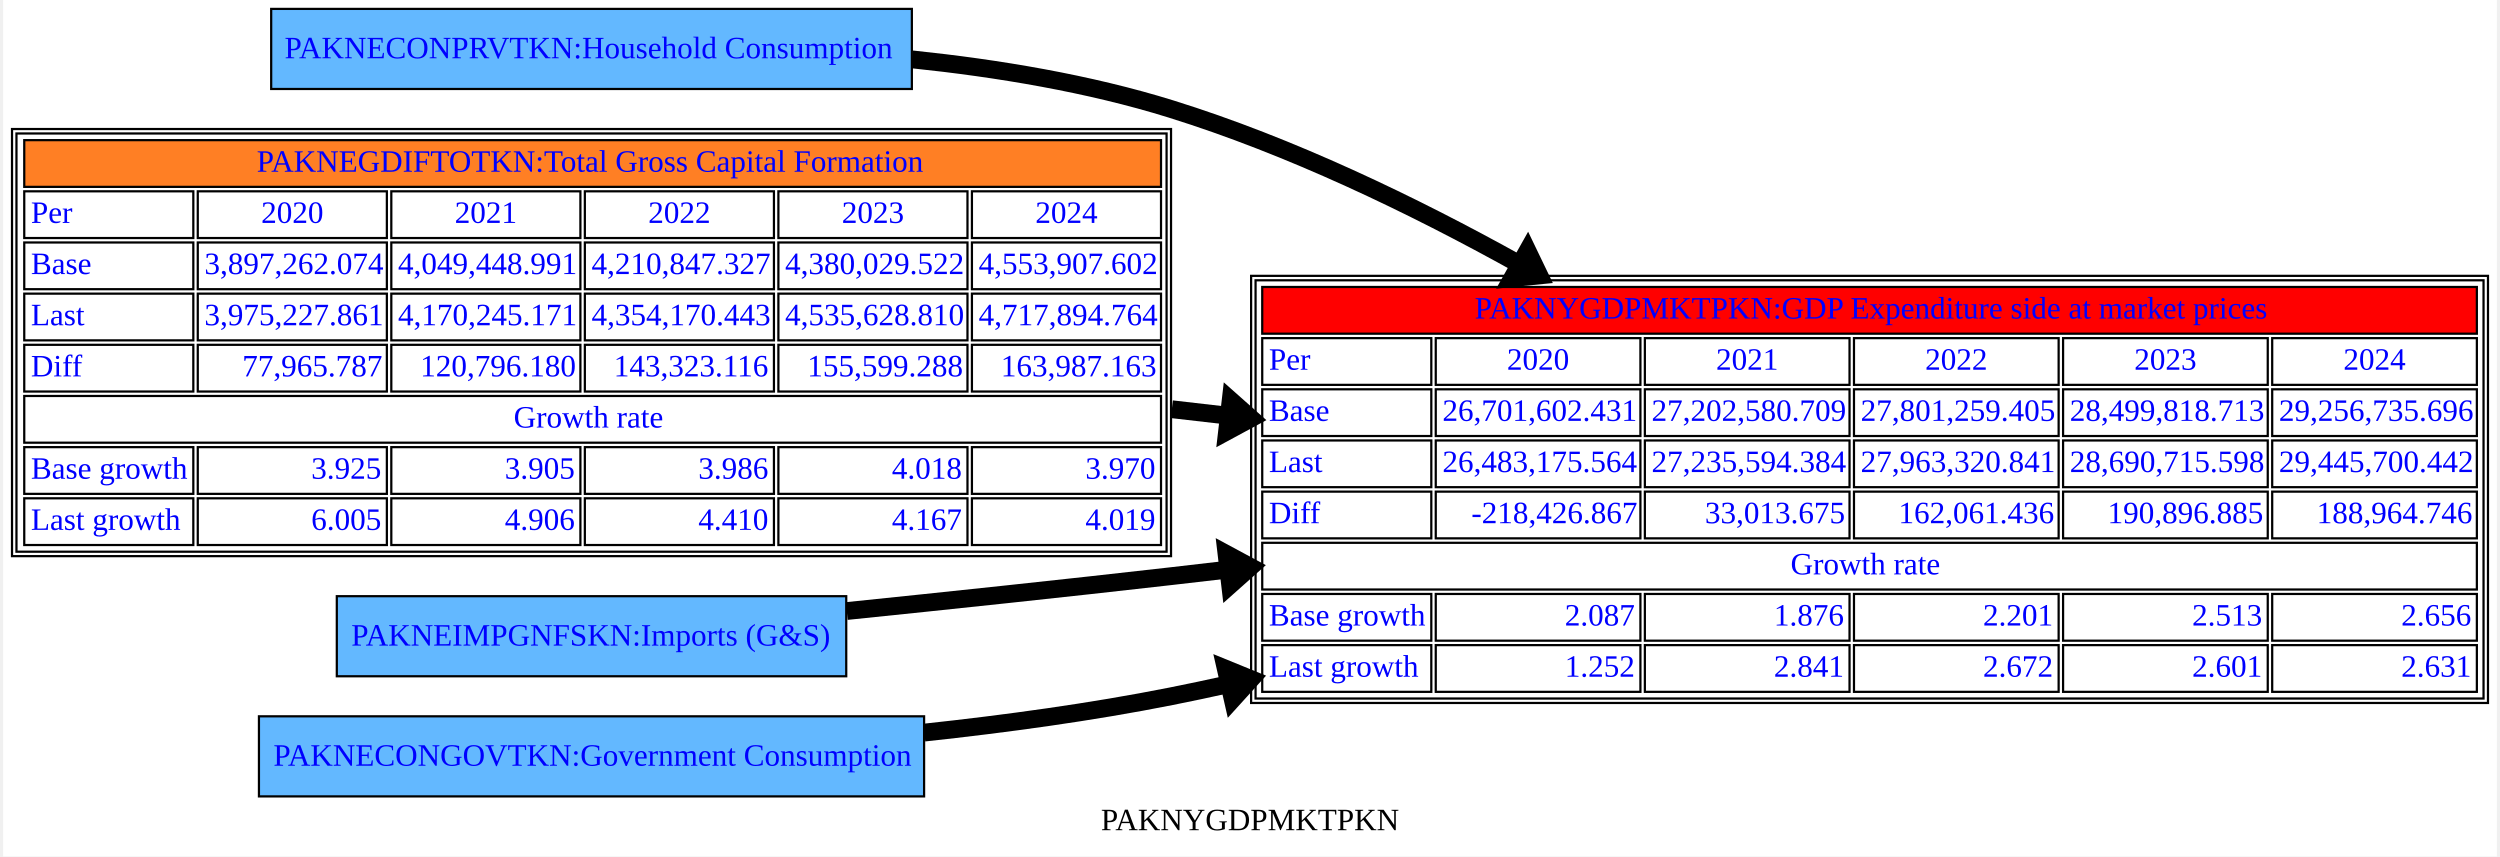
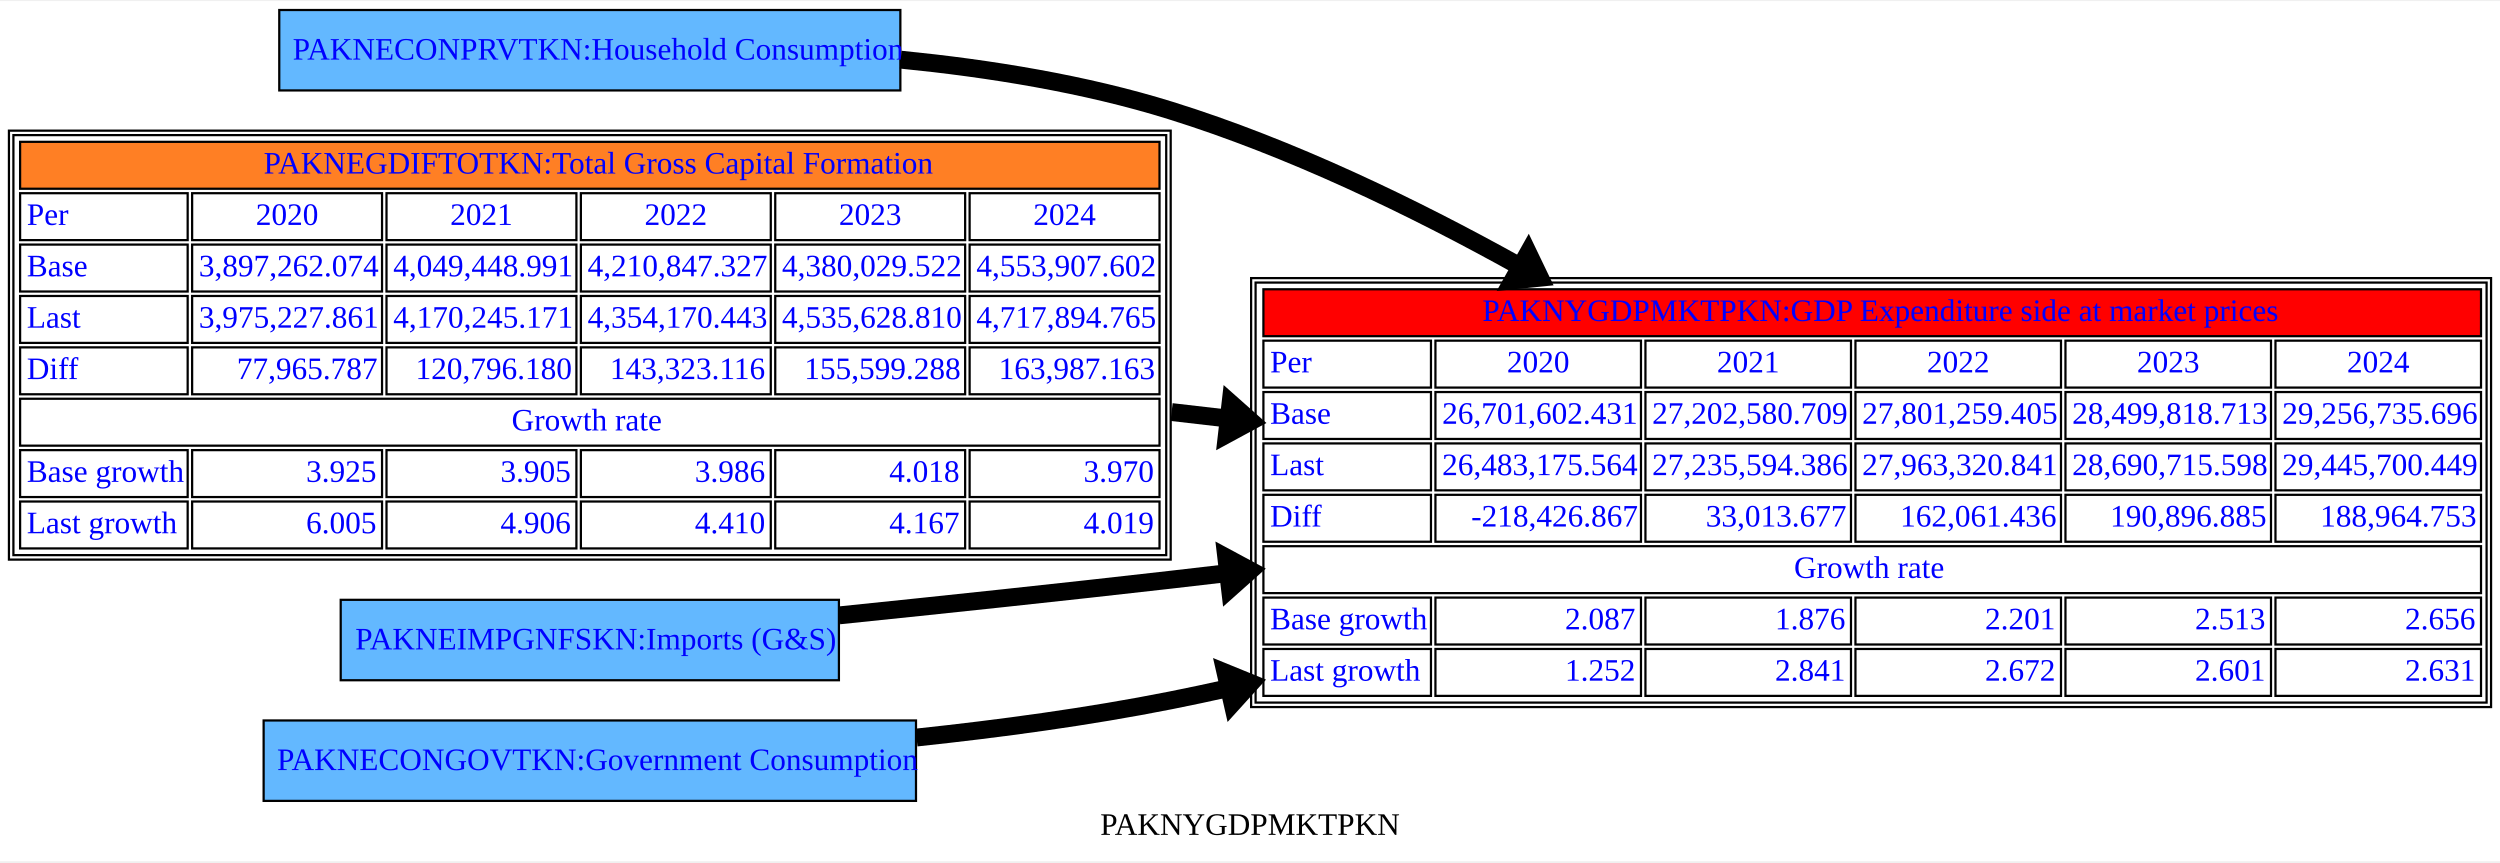
- <svg xmlns="http://www.w3.org/2000/svg" xmlns:xlink="http://www.w3.org/1999/xlink" width="432pt" height="148pt" viewBox="0.00 0.00 432.00 148.37">
-   <g id="graph0" class="graph" transform="scale(0.38537 0.38537) rotate(0) translate(4 381)">
-     <polygon fill="white" stroke="none" points="-4,4 -4,-381 1117,-381 1117,4 -4,4" />
-     <text text-anchor="middle" x="556.5" y="-7.8" font-family="Times New Roman,serif" font-size="14.00">PAKNYGDPMKTPKN</text>
+ <svg xmlns="http://www.w3.org/2000/svg" xmlns:xlink="http://www.w3.org/1999/xlink" width="432pt" height="149pt" viewBox="0.00 0.00 432.00 148.63">
+   <g id="graph0" class="graph" transform="scale(0.386059 0.386059) rotate(0) translate(4 381)">
+     <polygon fill="white" stroke="transparent" points="-4,4 -4,-381 1115,-381 1115,4 -4,4" />
+     <text text-anchor="middle" x="555.5" y="-7.8" font-family="Times New Roman,serif" font-size="14.00">PAKNYGDPMKTPKN</text>
    <g id="node1" class="node">
      <g id="a_node1">
        <a xlink:title="Household Consumption FRML &lt;Z,EXO&gt; PAKNECONPRVTKN = (PAKNECONPRVTKN(-1)*EXP(-PAKNECONPRVTKN_A+ (-0.2*(LOG(PAKNECONPRVTKN(-1))-LOG((PAKNYYWBTOTLCN(-1)*(1-PAKGGREVDRCTXN(-1)/100))/PAKNECONPRVTXN(-1)))+1*((LOG((PAKNYYWBTOTLCN*(1-PAKGGREVDRCTXN/100))/PAKNECONPRVTXN))-(LOG((PAKNYYWBTOTLCN(-1)*(1-PAKGGREVDRCTXN(-1)/100))/PAKNECONPRVTXN(-1))))+0.0303228629698929+0.0163839011059956*DURING_2010-0.3*(PAKFMLBLPOLYXN/100-((LOG(PAKNECONPRVTXN))-(LOG(PAKNECONPRVTXN(-1)))))) )) * (1-PAKNECONPRVTKN_D)+ PAKNECONPRVTKN_X*PAKNECONPRVTKN_D  $">
-           <polygon fill="#63b8ff" stroke="black" points="404.5,-377 116.5,-377 116.5,-341 404.5,-341 404.5,-377" />
-           <text text-anchor="start" x="122.5" y="-354.8" font-family="Times New Roman,serif" font-size="14.00" fill="blue">PAKNECONPRVTKN:Household Consumption</text>
-         </a>
-       </g>
-     </g>
-     <g id="node3" class="node">
-       <polygon fill="none" stroke="black" points="1113,-257 557,-257 557,-65 1113,-65 1113,-257" />
-       <g id="a_node3_0">
+           <polygon fill="#63b8ff" stroke="black" points="399,-377 121,-377 121,-341 399,-341 399,-377" />
+           <text text-anchor="start" x="127" y="-354.8" font-family="Times New Roman,serif" font-size="14.00" fill="blue">PAKNECONPRVTKN:Household Consumption</text>
+         </a>
+       </g>
+     </g>
+     <g id="node4" class="node">
+       <polygon fill="transparent" stroke="black" points="1111,-257 556,-257 556,-65 1111,-65 1111,-257" />
+       <g id="a_node4_0">
        <a xlink:href="bogus" xlink:title="GDP Expenditure side at market prices FRML  &lt;&gt; PAKNYGDPMKTPKN = PAKNECONPRVTKN+PAKNECONGOVTKN+PAKNEGDIFTOTKN+PAKNEGDISTKBKN+PAKNEEXPGNFSKN-PAKNEIMPGNFSKN+PAKNYGDPDISCKN+PAKADAP*PAKDISPREPKN $">
-           <polygon fill="red" stroke="none" points="562,-231 562,-252 1108,-252 1108,-231 562,-231" />
-           <polygon fill="none" stroke="black" points="562,-231 562,-252 1108,-252 1108,-231 562,-231" />
-           <text text-anchor="start" x="657.5" y="-237.8" font-family="Times New Roman,serif" font-size="14.00" fill="blue">PAKNYGDPMKTPKN:GDP Expenditure side at market prices</text>
-         </a>
-       </g>
-       <polygon fill="none" stroke="black" points="562,-208 562,-229 638,-229 638,-208 562,-208" />
-       <text text-anchor="start" x="565" y="-214.8" font-family="Times New Roman,serif" font-size="14.00" fill="blue">Per</text>
-       <polygon fill="none" stroke="black" points="640,-208 640,-229 732,-229 732,-208 640,-208" />
-       <text text-anchor="start" x="672" y="-214.8" font-family="Times New Roman,serif" font-size="14.00" fill="blue">2020</text>
-       <polygon fill="none" stroke="black" points="734,-208 734,-229 826,-229 826,-208 734,-208" />
-       <text text-anchor="start" x="766" y="-214.8" font-family="Times New Roman,serif" font-size="14.00" fill="blue">2021</text>
-       <polygon fill="none" stroke="black" points="828,-208 828,-229 920,-229 920,-208 828,-208" />
-       <text text-anchor="start" x="860" y="-214.8" font-family="Times New Roman,serif" font-size="14.00" fill="blue">2022</text>
-       <polygon fill="none" stroke="black" points="922,-208 922,-229 1014,-229 1014,-208 922,-208" />
-       <text text-anchor="start" x="954" y="-214.8" font-family="Times New Roman,serif" font-size="14.00" fill="blue">2023</text>
-       <polygon fill="none" stroke="black" points="1016,-208 1016,-229 1108,-229 1108,-208 1016,-208" />
-       <text text-anchor="start" x="1048" y="-214.8" font-family="Times New Roman,serif" font-size="14.00" fill="blue">2024</text>
-       <g id="a_node3_1">
-         <a xlink:href="bogus" xlink:title="Baseline values">
-           <polygon fill="none" stroke="black" points="562,-185 562,-206 638,-206 638,-185 562,-185" />
-           <text text-anchor="start" x="565" y="-191.8" font-family="Times New Roman,serif" font-size="14.00" fill="blue">Base</text>
-         </a>
-       </g>
-       <g id="a_node3_2">
-         <a xlink:href="bogus" xlink:title="Baseline values">
-           <polygon fill="none" stroke="black" points="640,-185 640,-206 732,-206 732,-185 640,-185" />
-           <text text-anchor="start" x="643" y="-191.8" font-family="Times New Roman,serif" font-size="14.00" fill="blue">26,701,602.431</text>
-         </a>
-       </g>
-       <g id="a_node3_3">
-         <a xlink:href="bogus" xlink:title="Baseline values">
-           <polygon fill="none" stroke="black" points="734,-185 734,-206 826,-206 826,-185 734,-185" />
-           <text text-anchor="start" x="737" y="-191.8" font-family="Times New Roman,serif" font-size="14.00" fill="blue">27,202,580.709</text>
-         </a>
-       </g>
-       <g id="a_node3_4">
-         <a xlink:href="bogus" xlink:title="Baseline values">
-           <polygon fill="none" stroke="black" points="828,-185 828,-206 920,-206 920,-185 828,-185" />
-           <text text-anchor="start" x="831" y="-191.8" font-family="Times New Roman,serif" font-size="14.00" fill="blue">27,801,259.405</text>
-         </a>
-       </g>
-       <g id="a_node3_5">
-         <a xlink:href="bogus" xlink:title="Baseline values">
-           <polygon fill="none" stroke="black" points="922,-185 922,-206 1014,-206 1014,-185 922,-185" />
-           <text text-anchor="start" x="925" y="-191.8" font-family="Times New Roman,serif" font-size="14.00" fill="blue">28,499,818.713</text>
-         </a>
-       </g>
-       <g id="a_node3_6">
-         <a xlink:href="bogus" xlink:title="Baseline values">
-           <polygon fill="none" stroke="black" points="1016,-185 1016,-206 1108,-206 1108,-185 1016,-185" />
-           <text text-anchor="start" x="1019" y="-191.8" font-family="Times New Roman,serif" font-size="14.00" fill="blue">29,256,735.696</text>
-         </a>
-       </g>
-       <g id="a_node3_7">
+           <polygon fill="red" stroke="transparent" points="561.5,-231 561.5,-252 1106.5,-252 1106.5,-231 561.5,-231" />
+           <polygon fill="none" stroke="black" points="561.5,-231 561.5,-252 1106.5,-252 1106.5,-231 561.5,-231" />
+           <text text-anchor="start" x="659.5" y="-237.8" font-family="Times New Roman,serif" font-size="14.00" fill="blue">PAKNYGDPMKTPKN:GDP Expenditure side at market prices</text>
+         </a>
+       </g>
+       <polygon fill="none" stroke="black" points="561.5,-208 561.5,-229 636.5,-229 636.5,-208 561.5,-208" />
+       <text text-anchor="start" x="564.5" y="-214.8" font-family="Times New Roman,serif" font-size="14.00" fill="blue">Per</text>
+       <polygon fill="none" stroke="black" points="638.5,-208 638.5,-229 730.5,-229 730.5,-208 638.5,-208" />
+       <text text-anchor="start" x="670.5" y="-214.8" font-family="Times New Roman,serif" font-size="14.00" fill="blue">2020</text>
+       <polygon fill="none" stroke="black" points="732.5,-208 732.5,-229 824.5,-229 824.5,-208 732.5,-208" />
+       <text text-anchor="start" x="764.5" y="-214.8" font-family="Times New Roman,serif" font-size="14.00" fill="blue">2021</text>
+       <polygon fill="none" stroke="black" points="826.5,-208 826.5,-229 918.5,-229 918.5,-208 826.5,-208" />
+       <text text-anchor="start" x="858.5" y="-214.8" font-family="Times New Roman,serif" font-size="14.00" fill="blue">2022</text>
+       <polygon fill="none" stroke="black" points="920.5,-208 920.5,-229 1012.5,-229 1012.5,-208 920.5,-208" />
+       <text text-anchor="start" x="952.5" y="-214.8" font-family="Times New Roman,serif" font-size="14.00" fill="blue">2023</text>
+       <polygon fill="none" stroke="black" points="1014.5,-208 1014.5,-229 1106.5,-229 1106.5,-208 1014.5,-208" />
+       <text text-anchor="start" x="1046.5" y="-214.8" font-family="Times New Roman,serif" font-size="14.00" fill="blue">2024</text>
+       <g id="a_node4_1">
+         <a xlink:href="bogus" xlink:title="Baseline values">
+           <polygon fill="none" stroke="black" points="561.5,-185 561.5,-206 636.5,-206 636.5,-185 561.5,-185" />
+           <text text-anchor="start" x="564.5" y="-191.8" font-family="Times New Roman,serif" font-size="14.00" fill="blue">Base</text>
+         </a>
+       </g>
+       <g id="a_node4_2">
+         <a xlink:href="bogus" xlink:title="Baseline values">
+           <polygon fill="none" stroke="black" points="638.5,-185 638.5,-206 730.5,-206 730.5,-185 638.5,-185" />
+           <text text-anchor="start" x="641.5" y="-191.8" font-family="Times New Roman,serif" font-size="14.00" fill="blue">26,701,602.431</text>
+         </a>
+       </g>
+       <g id="a_node4_3">
+         <a xlink:href="bogus" xlink:title="Baseline values">
+           <polygon fill="none" stroke="black" points="732.5,-185 732.5,-206 824.5,-206 824.5,-185 732.5,-185" />
+           <text text-anchor="start" x="735.5" y="-191.8" font-family="Times New Roman,serif" font-size="14.00" fill="blue">27,202,580.709</text>
+         </a>
+       </g>
+       <g id="a_node4_4">
+         <a xlink:href="bogus" xlink:title="Baseline values">
+           <polygon fill="none" stroke="black" points="826.5,-185 826.5,-206 918.5,-206 918.5,-185 826.5,-185" />
+           <text text-anchor="start" x="829.5" y="-191.8" font-family="Times New Roman,serif" font-size="14.00" fill="blue">27,801,259.405</text>
+         </a>
+       </g>
+       <g id="a_node4_5">
+         <a xlink:href="bogus" xlink:title="Baseline values">
+           <polygon fill="none" stroke="black" points="920.5,-185 920.5,-206 1012.5,-206 1012.5,-185 920.5,-185" />
+           <text text-anchor="start" x="923.5" y="-191.8" font-family="Times New Roman,serif" font-size="14.00" fill="blue">28,499,818.713</text>
+         </a>
+       </g>
+       <g id="a_node4_6">
+         <a xlink:href="bogus" xlink:title="Baseline values">
+           <polygon fill="none" stroke="black" points="1014.5,-185 1014.5,-206 1106.5,-206 1106.5,-185 1014.5,-185" />
+           <text text-anchor="start" x="1017.5" y="-191.8" font-family="Times New Roman,serif" font-size="14.00" fill="blue">29,256,735.696</text>
+         </a>
+       </g>
+       <g id="a_node4_7">
        <a xlink:href="bogus" xlink:title="Latest run values">
-           <polygon fill="none" stroke="black" points="562,-162 562,-183 638,-183 638,-162 562,-162" />
-           <text text-anchor="start" x="565" y="-168.8" font-family="Times New Roman,serif" font-size="14.00" fill="blue">Last</text>
-         </a>
-       </g>
-       <polygon fill="none" stroke="black" points="640,-162 640,-183 732,-183 732,-162 640,-162" />
-       <text text-anchor="start" x="643" y="-168.8" font-family="Times New Roman,serif" font-size="14.00" fill="blue">26,483,175.564</text>
-       <polygon fill="none" stroke="black" points="734,-162 734,-183 826,-183 826,-162 734,-162" />
-       <text text-anchor="start" x="737" y="-168.8" font-family="Times New Roman,serif" font-size="14.00" fill="blue">27,235,594.384</text>
-       <polygon fill="none" stroke="black" points="828,-162 828,-183 920,-183 920,-162 828,-162" />
-       <text text-anchor="start" x="831" y="-168.8" font-family="Times New Roman,serif" font-size="14.00" fill="blue">27,963,320.841</text>
-       <polygon fill="none" stroke="black" points="922,-162 922,-183 1014,-183 1014,-162 922,-162" />
-       <text text-anchor="start" x="925" y="-168.8" font-family="Times New Roman,serif" font-size="14.00" fill="blue">28,690,715.598</text>
-       <polygon fill="none" stroke="black" points="1016,-162 1016,-183 1108,-183 1108,-162 1016,-162" />
-       <text text-anchor="start" x="1019" y="-168.8" font-family="Times New Roman,serif" font-size="14.00" fill="blue">29,445,700.442</text>
-       <g id="a_node3_8">
+           <polygon fill="none" stroke="black" points="561.5,-162 561.5,-183 636.5,-183 636.5,-162 561.5,-162" />
+           <text text-anchor="start" x="564.5" y="-168.8" font-family="Times New Roman,serif" font-size="14.00" fill="blue">Last</text>
+         </a>
+       </g>
+       <polygon fill="none" stroke="black" points="638.5,-162 638.5,-183 730.5,-183 730.5,-162 638.5,-162" />
+       <text text-anchor="start" x="641.5" y="-168.8" font-family="Times New Roman,serif" font-size="14.00" fill="blue">26,483,175.564</text>
+       <polygon fill="none" stroke="black" points="732.5,-162 732.5,-183 824.5,-183 824.5,-162 732.5,-162" />
+       <text text-anchor="start" x="735.5" y="-168.8" font-family="Times New Roman,serif" font-size="14.00" fill="blue">27,235,594.386</text>
+       <polygon fill="none" stroke="black" points="826.5,-162 826.5,-183 918.5,-183 918.5,-162 826.5,-162" />
+       <text text-anchor="start" x="829.5" y="-168.8" font-family="Times New Roman,serif" font-size="14.00" fill="blue">27,963,320.841</text>
+       <polygon fill="none" stroke="black" points="920.5,-162 920.5,-183 1012.5,-183 1012.5,-162 920.5,-162" />
+       <text text-anchor="start" x="923.5" y="-168.8" font-family="Times New Roman,serif" font-size="14.00" fill="blue">28,690,715.598</text>
+       <polygon fill="none" stroke="black" points="1014.5,-162 1014.5,-183 1106.5,-183 1106.5,-162 1014.5,-162" />
+       <text text-anchor="start" x="1017.5" y="-168.8" font-family="Times New Roman,serif" font-size="14.00" fill="blue">29,445,700.449</text>
+       <g id="a_node4_8">
        <a xlink:href="bogus" xlink:title="Difference between baseline and latest run">
-           <polygon fill="none" stroke="black" points="562,-139 562,-160 638,-160 638,-139 562,-139" />
-           <text text-anchor="start" x="565" y="-145.8" font-family="Times New Roman,serif" font-size="14.00" fill="blue">Diff</text>
-         </a>
-       </g>
-       <polygon fill="none" stroke="black" points="640,-139 640,-160 732,-160 732,-139 640,-139" />
-       <text text-anchor="start" x="656" y="-145.8" font-family="Times New Roman,serif" font-size="14.00" fill="blue">-218,426.867</text>
-       <polygon fill="none" stroke="black" points="734,-139 734,-160 826,-160 826,-139 734,-139" />
-       <text text-anchor="start" x="761" y="-145.8" font-family="Times New Roman,serif" font-size="14.00" fill="blue">33,013.675</text>
-       <polygon fill="none" stroke="black" points="828,-139 828,-160 920,-160 920,-139 828,-139" />
-       <text text-anchor="start" x="848" y="-145.8" font-family="Times New Roman,serif" font-size="14.00" fill="blue">162,061.436</text>
-       <polygon fill="none" stroke="black" points="922,-139 922,-160 1014,-160 1014,-139 922,-139" />
-       <text text-anchor="start" x="942" y="-145.8" font-family="Times New Roman,serif" font-size="14.00" fill="blue">190,896.885</text>
-       <polygon fill="none" stroke="black" points="1016,-139 1016,-160 1108,-160 1108,-139 1016,-139" />
-       <text text-anchor="start" x="1036" y="-145.8" font-family="Times New Roman,serif" font-size="14.00" fill="blue">188,964.746</text>
-       <polygon fill="none" stroke="black" points="562,-116 562,-137 1108,-137 1108,-116 562,-116" />
-       <text text-anchor="start" x="799.5" y="-122.8" font-family="Times New Roman,serif" font-size="14.00" fill="blue"> Growth rate</text>
-       <g id="a_node3_9">
+           <polygon fill="none" stroke="black" points="561.5,-139 561.5,-160 636.5,-160 636.5,-139 561.5,-139" />
+           <text text-anchor="start" x="564.5" y="-145.8" font-family="Times New Roman,serif" font-size="14.00" fill="blue">Diff</text>
+         </a>
+       </g>
+       <polygon fill="none" stroke="black" points="638.5,-139 638.5,-160 730.5,-160 730.5,-139 638.5,-139" />
+       <text text-anchor="start" x="654.5" y="-145.8" font-family="Times New Roman,serif" font-size="14.00" fill="blue">-218,426.867</text>
+       <polygon fill="none" stroke="black" points="732.5,-139 732.5,-160 824.5,-160 824.5,-139 732.5,-139" />
+       <text text-anchor="start" x="759.5" y="-145.8" font-family="Times New Roman,serif" font-size="14.00" fill="blue">33,013.677</text>
+       <polygon fill="none" stroke="black" points="826.5,-139 826.5,-160 918.5,-160 918.5,-139 826.5,-139" />
+       <text text-anchor="start" x="846.5" y="-145.8" font-family="Times New Roman,serif" font-size="14.00" fill="blue">162,061.436</text>
+       <polygon fill="none" stroke="black" points="920.5,-139 920.5,-160 1012.5,-160 1012.5,-139 920.5,-139" />
+       <text text-anchor="start" x="940.5" y="-145.8" font-family="Times New Roman,serif" font-size="14.00" fill="blue">190,896.885</text>
+       <polygon fill="none" stroke="black" points="1014.5,-139 1014.5,-160 1106.5,-160 1106.5,-139 1014.5,-139" />
+       <text text-anchor="start" x="1034.5" y="-145.8" font-family="Times New Roman,serif" font-size="14.00" fill="blue">188,964.753</text>
+       <polygon fill="none" stroke="black" points="561.5,-116 561.5,-137 1106.5,-137 1106.5,-116 561.5,-116" />
+       <text text-anchor="start" x="799" y="-122.8" font-family="Times New Roman,serif" font-size="14.00" fill="blue"> Growth rate</text>
+       <g id="a_node4_9">
        <a xlink:href="bogus" xlink:title="Base growth Exogen">
-           <polygon fill="none" stroke="black" points="562,-93 562,-114 638,-114 638,-93 562,-93" />
-           <text text-anchor="start" x="565" y="-99.8" font-family="Times New Roman,serif" font-size="14.00" fill="blue">Base growth</text>
-         </a>
-       </g>
-       <polygon fill="none" stroke="black" points="640,-93 640,-114 732,-114 732,-93 640,-93" />
-       <text text-anchor="start" x="698" y="-99.8" font-family="Times New Roman,serif" font-size="14.00" fill="blue">2.087</text>
-       <polygon fill="none" stroke="black" points="734,-93 734,-114 826,-114 826,-93 734,-93" />
-       <text text-anchor="start" x="792" y="-99.8" font-family="Times New Roman,serif" font-size="14.00" fill="blue">1.876</text>
-       <polygon fill="none" stroke="black" points="828,-93 828,-114 920,-114 920,-93 828,-93" />
-       <text text-anchor="start" x="886" y="-99.8" font-family="Times New Roman,serif" font-size="14.00" fill="blue">2.201</text>
-       <polygon fill="none" stroke="black" points="922,-93 922,-114 1014,-114 1014,-93 922,-93" />
-       <text text-anchor="start" x="980" y="-99.8" font-family="Times New Roman,serif" font-size="14.00" fill="blue">2.513</text>
-       <polygon fill="none" stroke="black" points="1016,-93 1016,-114 1108,-114 1108,-93 1016,-93" />
-       <text text-anchor="start" x="1074" y="-99.8" font-family="Times New Roman,serif" font-size="14.00" fill="blue">2.656</text>
-       <g id="a_node3_10">
+           <polygon fill="none" stroke="black" points="561.5,-93 561.5,-114 636.5,-114 636.5,-93 561.5,-93" />
+           <text text-anchor="start" x="564.5" y="-99.8" font-family="Times New Roman,serif" font-size="14.00" fill="blue">Base growth</text>
+         </a>
+       </g>
+       <polygon fill="none" stroke="black" points="638.5,-93 638.5,-114 730.5,-114 730.5,-93 638.5,-93" />
+       <text text-anchor="start" x="696.5" y="-99.8" font-family="Times New Roman,serif" font-size="14.00" fill="blue">2.087</text>
+       <polygon fill="none" stroke="black" points="732.5,-93 732.5,-114 824.5,-114 824.5,-93 732.5,-93" />
+       <text text-anchor="start" x="790.5" y="-99.8" font-family="Times New Roman,serif" font-size="14.00" fill="blue">1.876</text>
+       <polygon fill="none" stroke="black" points="826.5,-93 826.5,-114 918.5,-114 918.5,-93 826.5,-93" />
+       <text text-anchor="start" x="884.5" y="-99.8" font-family="Times New Roman,serif" font-size="14.00" fill="blue">2.201</text>
+       <polygon fill="none" stroke="black" points="920.5,-93 920.5,-114 1012.5,-114 1012.5,-93 920.5,-93" />
+       <text text-anchor="start" x="978.5" y="-99.8" font-family="Times New Roman,serif" font-size="14.00" fill="blue">2.513</text>
+       <polygon fill="none" stroke="black" points="1014.5,-93 1014.5,-114 1106.5,-114 1106.5,-93 1014.5,-93" />
+       <text text-anchor="start" x="1072.5" y="-99.8" font-family="Times New Roman,serif" font-size="14.00" fill="blue">2.656</text>
+       <g id="a_node4_10">
        <a xlink:href="bogus" xlink:title="Last growth Exogen">
-           <polygon fill="none" stroke="black" points="562,-70 562,-91 638,-91 638,-70 562,-70" />
-           <text text-anchor="start" x="565" y="-76.8" font-family="Times New Roman,serif" font-size="14.00" fill="blue">Last growth</text>
-         </a>
-       </g>
-       <polygon fill="none" stroke="black" points="640,-70 640,-91 732,-91 732,-70 640,-70" />
-       <text text-anchor="start" x="698" y="-76.8" font-family="Times New Roman,serif" font-size="14.00" fill="blue">1.252</text>
-       <polygon fill="none" stroke="black" points="734,-70 734,-91 826,-91 826,-70 734,-70" />
-       <text text-anchor="start" x="792" y="-76.8" font-family="Times New Roman,serif" font-size="14.00" fill="blue">2.841</text>
-       <polygon fill="none" stroke="black" points="828,-70 828,-91 920,-91 920,-70 828,-70" />
-       <text text-anchor="start" x="886" y="-76.8" font-family="Times New Roman,serif" font-size="14.00" fill="blue">2.672</text>
-       <polygon fill="none" stroke="black" points="922,-70 922,-91 1014,-91 1014,-70 922,-70" />
-       <text text-anchor="start" x="980" y="-76.8" font-family="Times New Roman,serif" font-size="14.00" fill="blue">2.601</text>
-       <polygon fill="none" stroke="black" points="1016,-70 1016,-91 1108,-91 1108,-70 1016,-70" />
-       <text text-anchor="start" x="1074" y="-76.8" font-family="Times New Roman,serif" font-size="14.00" fill="blue">2.631</text>
-       <polygon fill="none" stroke="black" points="559,-67 559,-255 1111,-255 1111,-67 559,-67" />
+           <polygon fill="none" stroke="black" points="561.5,-70 561.5,-91 636.5,-91 636.5,-70 561.5,-70" />
+           <text text-anchor="start" x="564.5" y="-76.8" font-family="Times New Roman,serif" font-size="14.00" fill="blue">Last growth</text>
+         </a>
+       </g>
+       <polygon fill="none" stroke="black" points="638.5,-70 638.5,-91 730.5,-91 730.5,-70 638.5,-70" />
+       <text text-anchor="start" x="696.5" y="-76.8" font-family="Times New Roman,serif" font-size="14.00" fill="blue">1.252</text>
+       <polygon fill="none" stroke="black" points="732.5,-70 732.5,-91 824.5,-91 824.5,-70 732.5,-70" />
+       <text text-anchor="start" x="790.5" y="-76.8" font-family="Times New Roman,serif" font-size="14.00" fill="blue">2.841</text>
+       <polygon fill="none" stroke="black" points="826.5,-70 826.5,-91 918.5,-91 918.5,-70 826.5,-70" />
+       <text text-anchor="start" x="884.5" y="-76.8" font-family="Times New Roman,serif" font-size="14.00" fill="blue">2.672</text>
+       <polygon fill="none" stroke="black" points="920.5,-70 920.5,-91 1012.5,-91 1012.5,-70 920.5,-70" />
+       <text text-anchor="start" x="978.5" y="-76.8" font-family="Times New Roman,serif" font-size="14.00" fill="blue">2.601</text>
+       <polygon fill="none" stroke="black" points="1014.5,-70 1014.5,-91 1106.5,-91 1106.5,-70 1014.5,-70" />
+       <text text-anchor="start" x="1072.5" y="-76.8" font-family="Times New Roman,serif" font-size="14.00" fill="blue">2.631</text>
+       <polygon fill="none" stroke="black" points="558,-67 558,-255 1109,-255 1109,-67 558,-67" />
    </g>
    <g id="edge1" class="edge">
      <g id="a_edge1">
        <a xlink:href="bogus" xlink:title=" PAKNECONPRVTKN -&gt; PAKNYGDPMKTPKN Min. att. -1557%  max: 290%">
-           <path fill="none" stroke="black" stroke-width="8" d="M404.629,-354.309C443.041,-350.307 484.132,-343.479 521,-332 574.431,-315.364 629.146,-289.162 677.578,-262.222" />
-           <polygon fill="black" stroke="black" stroke-width="8" points="681.255,-268.186 686.547,-257.185 674.4,-255.979 681.255,-268.186" />
+           <path fill="none" stroke="black" stroke-width="8" d="M399.15,-354.78C438.82,-350.85 481.7,-343.94 520,-332 573.36,-315.36 627.99,-289.16 676.34,-262.22" />
+           <polygon fill="black" stroke="black" stroke-width="8" points="680.01,-268.19 685.3,-257.18 673.15,-255.98 680.01,-268.19" />
        </a>
      </g>
    </g>
    <g id="node2" class="node">
-       <polygon fill="none" stroke="black" points="521,-323 0,-323 0,-131 521,-131 521,-323" />
+       <polygon fill="transparent" stroke="black" points="520,-323 0,-323 0,-131 520,-131 520,-323" />
      <g id="a_node2_11">
        <a xlink:href="bogus" xlink:title="Total Gross Capital Formation FRML  &lt;&gt; PAKNEGDIFTOTKN = PAKNEGDIFGOVKN+PAKNEGDIFPRVKN $">
-           <polygon fill="#ff7f24" stroke="none" points="5.5,-297 5.5,-318 516.5,-318 516.5,-297 5.5,-297" />
-           <polygon fill="none" stroke="black" points="5.5,-297 5.5,-318 516.5,-318 516.5,-297 5.5,-297" />
-           <text text-anchor="start" x="110" y="-303.8" font-family="Times New Roman,serif" font-size="14.00" fill="blue">PAKNEGDIFTOTKN:Total Gross Capital Formation</text>
-         </a>
-       </g>
-       <polygon fill="none" stroke="black" points="5.5,-274 5.5,-295 81.5,-295 81.5,-274 5.5,-274" />
-       <text text-anchor="start" x="8.5" y="-280.8" font-family="Times New Roman,serif" font-size="14.00" fill="blue">Per</text>
-       <polygon fill="none" stroke="black" points="83.5,-274 83.5,-295 168.5,-295 168.5,-274 83.5,-274" />
-       <text text-anchor="start" x="112" y="-280.8" font-family="Times New Roman,serif" font-size="14.00" fill="blue">2020</text>
-       <polygon fill="none" stroke="black" points="170.5,-274 170.5,-295 255.5,-295 255.5,-274 170.5,-274" />
-       <text text-anchor="start" x="199" y="-280.8" font-family="Times New Roman,serif" font-size="14.00" fill="blue">2021</text>
-       <polygon fill="none" stroke="black" points="257.5,-274 257.5,-295 342.5,-295 342.5,-274 257.5,-274" />
-       <text text-anchor="start" x="286" y="-280.8" font-family="Times New Roman,serif" font-size="14.00" fill="blue">2022</text>
-       <polygon fill="none" stroke="black" points="344.5,-274 344.5,-295 429.5,-295 429.5,-274 344.5,-274" />
-       <text text-anchor="start" x="373" y="-280.8" font-family="Times New Roman,serif" font-size="14.00" fill="blue">2023</text>
-       <polygon fill="none" stroke="black" points="431.5,-274 431.5,-295 516.5,-295 516.5,-274 431.5,-274" />
-       <text text-anchor="start" x="460" y="-280.8" font-family="Times New Roman,serif" font-size="14.00" fill="blue">2024</text>
+           <polygon fill="#ff7f24" stroke="transparent" points="5,-297 5,-318 515,-318 515,-297 5,-297" />
+           <polygon fill="none" stroke="black" points="5,-297 5,-318 515,-318 515,-297 5,-297" />
+           <text text-anchor="start" x="114" y="-303.8" font-family="Times New Roman,serif" font-size="14.00" fill="blue">PAKNEGDIFTOTKN:Total Gross Capital Formation</text>
+         </a>
+       </g>
+       <polygon fill="none" stroke="black" points="5,-274 5,-295 80,-295 80,-274 5,-274" />
+       <text text-anchor="start" x="8" y="-280.8" font-family="Times New Roman,serif" font-size="14.00" fill="blue">Per</text>
+       <polygon fill="none" stroke="black" points="82,-274 82,-295 167,-295 167,-274 82,-274" />
+       <text text-anchor="start" x="110.5" y="-280.8" font-family="Times New Roman,serif" font-size="14.00" fill="blue">2020</text>
+       <polygon fill="none" stroke="black" points="169,-274 169,-295 254,-295 254,-274 169,-274" />
+       <text text-anchor="start" x="197.5" y="-280.8" font-family="Times New Roman,serif" font-size="14.00" fill="blue">2021</text>
+       <polygon fill="none" stroke="black" points="256,-274 256,-295 341,-295 341,-274 256,-274" />
+       <text text-anchor="start" x="284.5" y="-280.8" font-family="Times New Roman,serif" font-size="14.00" fill="blue">2022</text>
+       <polygon fill="none" stroke="black" points="343,-274 343,-295 428,-295 428,-274 343,-274" />
+       <text text-anchor="start" x="371.5" y="-280.8" font-family="Times New Roman,serif" font-size="14.00" fill="blue">2023</text>
+       <polygon fill="none" stroke="black" points="430,-274 430,-295 515,-295 515,-274 430,-274" />
+       <text text-anchor="start" x="458.5" y="-280.8" font-family="Times New Roman,serif" font-size="14.00" fill="blue">2024</text>
      <g id="a_node2_12">
        <a xlink:href="bogus" xlink:title="Baseline values">
-           <polygon fill="none" stroke="black" points="5.5,-251 5.5,-272 81.5,-272 81.5,-251 5.5,-251" />
-           <text text-anchor="start" x="8.5" y="-257.8" font-family="Times New Roman,serif" font-size="14.00" fill="blue">Base</text>
+           <polygon fill="none" stroke="black" points="5,-251 5,-272 80,-272 80,-251 5,-251" />
+           <text text-anchor="start" x="8" y="-257.8" font-family="Times New Roman,serif" font-size="14.00" fill="blue">Base</text>
        </a>
      </g>
      <g id="a_node2_13">
        <a xlink:href="bogus" xlink:title="Baseline values">
-           <polygon fill="none" stroke="black" points="83.5,-251 83.5,-272 168.5,-272 168.5,-251 83.5,-251" />
-           <text text-anchor="start" x="86.5" y="-257.8" font-family="Times New Roman,serif" font-size="14.00" fill="blue">3,897,262.074</text>
+           <polygon fill="none" stroke="black" points="82,-251 82,-272 167,-272 167,-251 82,-251" />
+           <text text-anchor="start" x="85" y="-257.8" font-family="Times New Roman,serif" font-size="14.00" fill="blue">3,897,262.074</text>
        </a>
      </g>
      <g id="a_node2_14">
        <a xlink:href="bogus" xlink:title="Baseline values">
-           <polygon fill="none" stroke="black" points="170.5,-251 170.5,-272 255.5,-272 255.5,-251 170.5,-251" />
-           <text text-anchor="start" x="173.5" y="-257.8" font-family="Times New Roman,serif" font-size="14.00" fill="blue">4,049,448.991</text>
+           <polygon fill="none" stroke="black" points="169,-251 169,-272 254,-272 254,-251 169,-251" />
+           <text text-anchor="start" x="172" y="-257.8" font-family="Times New Roman,serif" font-size="14.00" fill="blue">4,049,448.991</text>
        </a>
      </g>
      <g id="a_node2_15">
        <a xlink:href="bogus" xlink:title="Baseline values">
-           <polygon fill="none" stroke="black" points="257.5,-251 257.5,-272 342.5,-272 342.5,-251 257.5,-251" />
-           <text text-anchor="start" x="260.5" y="-257.8" font-family="Times New Roman,serif" font-size="14.00" fill="blue">4,210,847.327</text>
+           <polygon fill="none" stroke="black" points="256,-251 256,-272 341,-272 341,-251 256,-251" />
+           <text text-anchor="start" x="259" y="-257.8" font-family="Times New Roman,serif" font-size="14.00" fill="blue">4,210,847.327</text>
        </a>
      </g>
      <g id="a_node2_16">
        <a xlink:href="bogus" xlink:title="Baseline values">
-           <polygon fill="none" stroke="black" points="344.5,-251 344.5,-272 429.5,-272 429.5,-251 344.5,-251" />
-           <text text-anchor="start" x="347.5" y="-257.8" font-family="Times New Roman,serif" font-size="14.00" fill="blue">4,380,029.522</text>
+           <polygon fill="none" stroke="black" points="343,-251 343,-272 428,-272 428,-251 343,-251" />
+           <text text-anchor="start" x="346" y="-257.8" font-family="Times New Roman,serif" font-size="14.00" fill="blue">4,380,029.522</text>
        </a>
      </g>
      <g id="a_node2_17">
        <a xlink:href="bogus" xlink:title="Baseline values">
-           <polygon fill="none" stroke="black" points="431.5,-251 431.5,-272 516.5,-272 516.5,-251 431.5,-251" />
-           <text text-anchor="start" x="434.5" y="-257.8" font-family="Times New Roman,serif" font-size="14.00" fill="blue">4,553,907.602</text>
+           <polygon fill="none" stroke="black" points="430,-251 430,-272 515,-272 515,-251 430,-251" />
+           <text text-anchor="start" x="433" y="-257.8" font-family="Times New Roman,serif" font-size="14.00" fill="blue">4,553,907.602</text>
        </a>
      </g>
      <g id="a_node2_18">
        <a xlink:href="bogus" xlink:title="Latest run values">
-           <polygon fill="none" stroke="black" points="5.5,-228 5.5,-249 81.5,-249 81.5,-228 5.5,-228" />
-           <text text-anchor="start" x="8.5" y="-234.8" font-family="Times New Roman,serif" font-size="14.00" fill="blue">Last</text>
-         </a>
-       </g>
-       <polygon fill="none" stroke="black" points="83.5,-228 83.5,-249 168.5,-249 168.5,-228 83.5,-228" />
-       <text text-anchor="start" x="86.5" y="-234.8" font-family="Times New Roman,serif" font-size="14.00" fill="blue">3,975,227.861</text>
-       <polygon fill="none" stroke="black" points="170.5,-228 170.5,-249 255.5,-249 255.5,-228 170.5,-228" />
-       <text text-anchor="start" x="173.5" y="-234.8" font-family="Times New Roman,serif" font-size="14.00" fill="blue">4,170,245.171</text>
-       <polygon fill="none" stroke="black" points="257.5,-228 257.5,-249 342.5,-249 342.5,-228 257.5,-228" />
-       <text text-anchor="start" x="260.5" y="-234.8" font-family="Times New Roman,serif" font-size="14.00" fill="blue">4,354,170.443</text>
-       <polygon fill="none" stroke="black" points="344.5,-228 344.5,-249 429.5,-249 429.5,-228 344.5,-228" />
-       <text text-anchor="start" x="347.5" y="-234.8" font-family="Times New Roman,serif" font-size="14.00" fill="blue">4,535,628.810</text>
-       <polygon fill="none" stroke="black" points="431.5,-228 431.5,-249 516.5,-249 516.5,-228 431.5,-228" />
-       <text text-anchor="start" x="434.5" y="-234.8" font-family="Times New Roman,serif" font-size="14.00" fill="blue">4,717,894.764</text>
+           <polygon fill="none" stroke="black" points="5,-228 5,-249 80,-249 80,-228 5,-228" />
+           <text text-anchor="start" x="8" y="-234.8" font-family="Times New Roman,serif" font-size="14.00" fill="blue">Last</text>
+         </a>
+       </g>
+       <polygon fill="none" stroke="black" points="82,-228 82,-249 167,-249 167,-228 82,-228" />
+       <text text-anchor="start" x="85" y="-234.8" font-family="Times New Roman,serif" font-size="14.00" fill="blue">3,975,227.861</text>
+       <polygon fill="none" stroke="black" points="169,-228 169,-249 254,-249 254,-228 169,-228" />
+       <text text-anchor="start" x="172" y="-234.8" font-family="Times New Roman,serif" font-size="14.00" fill="blue">4,170,245.171</text>
+       <polygon fill="none" stroke="black" points="256,-228 256,-249 341,-249 341,-228 256,-228" />
+       <text text-anchor="start" x="259" y="-234.8" font-family="Times New Roman,serif" font-size="14.00" fill="blue">4,354,170.443</text>
+       <polygon fill="none" stroke="black" points="343,-228 343,-249 428,-249 428,-228 343,-228" />
+       <text text-anchor="start" x="346" y="-234.8" font-family="Times New Roman,serif" font-size="14.00" fill="blue">4,535,628.810</text>
+       <polygon fill="none" stroke="black" points="430,-228 430,-249 515,-249 515,-228 430,-228" />
+       <text text-anchor="start" x="433" y="-234.8" font-family="Times New Roman,serif" font-size="14.00" fill="blue">4,717,894.765</text>
      <g id="a_node2_19">
        <a xlink:href="bogus" xlink:title="Difference between baseline and latest run">
-           <polygon fill="none" stroke="black" points="5.5,-205 5.5,-226 81.5,-226 81.5,-205 5.5,-205" />
-           <text text-anchor="start" x="8.5" y="-211.8" font-family="Times New Roman,serif" font-size="14.00" fill="blue">Diff</text>
-         </a>
-       </g>
-       <polygon fill="none" stroke="black" points="83.5,-205 83.5,-226 168.5,-226 168.5,-205 83.5,-205" />
-       <text text-anchor="start" x="103.5" y="-211.8" font-family="Times New Roman,serif" font-size="14.00" fill="blue">77,965.787</text>
-       <polygon fill="none" stroke="black" points="170.5,-205 170.5,-226 255.5,-226 255.5,-205 170.5,-205" />
-       <text text-anchor="start" x="183.5" y="-211.8" font-family="Times New Roman,serif" font-size="14.00" fill="blue">120,796.180</text>
-       <polygon fill="none" stroke="black" points="257.5,-205 257.5,-226 342.5,-226 342.5,-205 257.5,-205" />
-       <text text-anchor="start" x="270.5" y="-211.8" font-family="Times New Roman,serif" font-size="14.00" fill="blue">143,323.116</text>
-       <polygon fill="none" stroke="black" points="344.5,-205 344.5,-226 429.5,-226 429.5,-205 344.5,-205" />
-       <text text-anchor="start" x="357.5" y="-211.8" font-family="Times New Roman,serif" font-size="14.00" fill="blue">155,599.288</text>
-       <polygon fill="none" stroke="black" points="431.5,-205 431.5,-226 516.5,-226 516.5,-205 431.5,-205" />
-       <text text-anchor="start" x="444.5" y="-211.8" font-family="Times New Roman,serif" font-size="14.00" fill="blue">163,987.163</text>
-       <polygon fill="none" stroke="black" points="5.5,-182 5.5,-203 516.5,-203 516.5,-182 5.5,-182" />
-       <text text-anchor="start" x="225.5" y="-188.8" font-family="Times New Roman,serif" font-size="14.00" fill="blue"> Growth rate</text>
+           <polygon fill="none" stroke="black" points="5,-205 5,-226 80,-226 80,-205 5,-205" />
+           <text text-anchor="start" x="8" y="-211.8" font-family="Times New Roman,serif" font-size="14.00" fill="blue">Diff</text>
+         </a>
+       </g>
+       <polygon fill="none" stroke="black" points="82,-205 82,-226 167,-226 167,-205 82,-205" />
+       <text text-anchor="start" x="102" y="-211.8" font-family="Times New Roman,serif" font-size="14.00" fill="blue">77,965.787</text>
+       <polygon fill="none" stroke="black" points="169,-205 169,-226 254,-226 254,-205 169,-205" />
+       <text text-anchor="start" x="182" y="-211.8" font-family="Times New Roman,serif" font-size="14.00" fill="blue">120,796.180</text>
+       <polygon fill="none" stroke="black" points="256,-205 256,-226 341,-226 341,-205 256,-205" />
+       <text text-anchor="start" x="269" y="-211.8" font-family="Times New Roman,serif" font-size="14.00" fill="blue">143,323.116</text>
+       <polygon fill="none" stroke="black" points="343,-205 343,-226 428,-226 428,-205 343,-205" />
+       <text text-anchor="start" x="356" y="-211.8" font-family="Times New Roman,serif" font-size="14.00" fill="blue">155,599.288</text>
+       <polygon fill="none" stroke="black" points="430,-205 430,-226 515,-226 515,-205 430,-205" />
+       <text text-anchor="start" x="443" y="-211.8" font-family="Times New Roman,serif" font-size="14.00" fill="blue">163,987.163</text>
+       <polygon fill="none" stroke="black" points="5,-182 5,-203 515,-203 515,-182 5,-182" />
+       <text text-anchor="start" x="225" y="-188.8" font-family="Times New Roman,serif" font-size="14.00" fill="blue"> Growth rate</text>
      <g id="a_node2_20">
        <a xlink:href="bogus" xlink:title="Base growth Exogen">
-           <polygon fill="none" stroke="black" points="5.5,-159 5.5,-180 81.5,-180 81.5,-159 5.5,-159" />
-           <text text-anchor="start" x="8.5" y="-165.8" font-family="Times New Roman,serif" font-size="14.00" fill="blue">Base growth</text>
-         </a>
-       </g>
-       <polygon fill="none" stroke="black" points="83.5,-159 83.5,-180 168.5,-180 168.5,-159 83.5,-159" />
-       <text text-anchor="start" x="134.5" y="-165.8" font-family="Times New Roman,serif" font-size="14.00" fill="blue">3.925</text>
-       <polygon fill="none" stroke="black" points="170.5,-159 170.5,-180 255.5,-180 255.5,-159 170.5,-159" />
-       <text text-anchor="start" x="221.5" y="-165.8" font-family="Times New Roman,serif" font-size="14.00" fill="blue">3.905</text>
-       <polygon fill="none" stroke="black" points="257.5,-159 257.5,-180 342.5,-180 342.5,-159 257.5,-159" />
-       <text text-anchor="start" x="308.5" y="-165.8" font-family="Times New Roman,serif" font-size="14.00" fill="blue">3.986</text>
-       <polygon fill="none" stroke="black" points="344.5,-159 344.5,-180 429.5,-180 429.5,-159 344.5,-159" />
-       <text text-anchor="start" x="395.5" y="-165.8" font-family="Times New Roman,serif" font-size="14.00" fill="blue">4.018</text>
-       <polygon fill="none" stroke="black" points="431.5,-159 431.5,-180 516.5,-180 516.5,-159 431.5,-159" />
-       <text text-anchor="start" x="482.5" y="-165.8" font-family="Times New Roman,serif" font-size="14.00" fill="blue">3.970</text>
+           <polygon fill="none" stroke="black" points="5,-159 5,-180 80,-180 80,-159 5,-159" />
+           <text text-anchor="start" x="8" y="-165.8" font-family="Times New Roman,serif" font-size="14.00" fill="blue">Base growth</text>
+         </a>
+       </g>
+       <polygon fill="none" stroke="black" points="82,-159 82,-180 167,-180 167,-159 82,-159" />
+       <text text-anchor="start" x="133" y="-165.8" font-family="Times New Roman,serif" font-size="14.00" fill="blue">3.925</text>
+       <polygon fill="none" stroke="black" points="169,-159 169,-180 254,-180 254,-159 169,-159" />
+       <text text-anchor="start" x="220" y="-165.8" font-family="Times New Roman,serif" font-size="14.00" fill="blue">3.905</text>
+       <polygon fill="none" stroke="black" points="256,-159 256,-180 341,-180 341,-159 256,-159" />
+       <text text-anchor="start" x="307" y="-165.8" font-family="Times New Roman,serif" font-size="14.00" fill="blue">3.986</text>
+       <polygon fill="none" stroke="black" points="343,-159 343,-180 428,-180 428,-159 343,-159" />
+       <text text-anchor="start" x="394" y="-165.8" font-family="Times New Roman,serif" font-size="14.00" fill="blue">4.018</text>
+       <polygon fill="none" stroke="black" points="430,-159 430,-180 515,-180 515,-159 430,-159" />
+       <text text-anchor="start" x="481" y="-165.8" font-family="Times New Roman,serif" font-size="14.00" fill="blue">3.970</text>
      <g id="a_node2_21">
        <a xlink:href="bogus" xlink:title="Last growth Exogen">
-           <polygon fill="none" stroke="black" points="5.5,-136 5.5,-157 81.5,-157 81.5,-136 5.5,-136" />
-           <text text-anchor="start" x="8.5" y="-142.8" font-family="Times New Roman,serif" font-size="14.00" fill="blue">Last growth</text>
-         </a>
-       </g>
-       <polygon fill="none" stroke="black" points="83.5,-136 83.5,-157 168.5,-157 168.5,-136 83.5,-136" />
-       <text text-anchor="start" x="134.5" y="-142.8" font-family="Times New Roman,serif" font-size="14.00" fill="blue">6.005</text>
-       <polygon fill="none" stroke="black" points="170.5,-136 170.5,-157 255.5,-157 255.5,-136 170.5,-136" />
-       <text text-anchor="start" x="221.5" y="-142.8" font-family="Times New Roman,serif" font-size="14.00" fill="blue">4.906</text>
-       <polygon fill="none" stroke="black" points="257.5,-136 257.5,-157 342.5,-157 342.5,-136 257.5,-136" />
-       <text text-anchor="start" x="308.5" y="-142.8" font-family="Times New Roman,serif" font-size="14.00" fill="blue">4.410</text>
-       <polygon fill="none" stroke="black" points="344.5,-136 344.5,-157 429.5,-157 429.5,-136 344.5,-136" />
-       <text text-anchor="start" x="395.5" y="-142.8" font-family="Times New Roman,serif" font-size="14.00" fill="blue">4.167</text>
-       <polygon fill="none" stroke="black" points="431.5,-136 431.5,-157 516.5,-157 516.5,-136 431.5,-136" />
-       <text text-anchor="start" x="482.5" y="-142.8" font-family="Times New Roman,serif" font-size="14.00" fill="blue">4.019</text>
-       <polygon fill="none" stroke="black" points="2,-133 2,-321 519,-321 519,-133 2,-133" />
-     </g>
-     <g id="edge3" class="edge">
-       <g id="a_edge3">
+           <polygon fill="none" stroke="black" points="5,-136 5,-157 80,-157 80,-136 5,-136" />
+           <text text-anchor="start" x="8" y="-142.8" font-family="Times New Roman,serif" font-size="14.00" fill="blue">Last growth</text>
+         </a>
+       </g>
+       <polygon fill="none" stroke="black" points="82,-136 82,-157 167,-157 167,-136 82,-136" />
+       <text text-anchor="start" x="133" y="-142.8" font-family="Times New Roman,serif" font-size="14.00" fill="blue">6.005</text>
+       <polygon fill="none" stroke="black" points="169,-136 169,-157 254,-157 254,-136 169,-136" />
+       <text text-anchor="start" x="220" y="-142.8" font-family="Times New Roman,serif" font-size="14.00" fill="blue">4.906</text>
+       <polygon fill="none" stroke="black" points="256,-136 256,-157 341,-157 341,-136 256,-136" />
+       <text text-anchor="start" x="307" y="-142.8" font-family="Times New Roman,serif" font-size="14.00" fill="blue">4.410</text>
+       <polygon fill="none" stroke="black" points="343,-136 343,-157 428,-157 428,-136 343,-136" />
+       <text text-anchor="start" x="394" y="-142.8" font-family="Times New Roman,serif" font-size="14.00" fill="blue">4.167</text>
+       <polygon fill="none" stroke="black" points="430,-136 430,-157 515,-157 515,-136 430,-136" />
+       <text text-anchor="start" x="481" y="-142.8" font-family="Times New Roman,serif" font-size="14.00" fill="blue">4.019</text>
+       <polygon fill="none" stroke="black" points="2,-133 2,-321 518,-321 518,-133 2,-133" />
+     </g>
+     <g id="edge2" class="edge">
+       <g id="a_edge2">
        <a xlink:href="bogus" xlink:title=" PAKNEGDIFTOTKN -&gt; PAKNYGDPMKTPKN Min. att. -36%  max: 366%">
-           <path fill="none" stroke="black" stroke-width="8" d="M521.367,-197.042C529.866,-196.062 538.396,-195.078 546.927,-194.095" />
-           <polygon fill="black" stroke="black" stroke-width="8" points="547.808,-201.04 556.941,-192.94 546.205,-187.132 547.808,-201.04" />
-         </a>
-       </g>
-     </g>
-     <g id="node4" class="node">
-       <g id="a_node4">
+           <path fill="none" stroke="black" stroke-width="8" d="M520.41,-197.04C528.9,-196.06 537.41,-195.08 545.93,-194.09" />
+           <polygon fill="black" stroke="black" stroke-width="8" points="546.79,-201.04 555.92,-192.94 545.19,-187.13 546.79,-201.04" />
+         </a>
+       </g>
+     </g>
+     <g id="node3" class="node">
+       <g id="a_node3">
        <a xlink:title="Imports (G&amp;S) FRML &lt;Z,EXO&gt; PAKNEIMPGNFSKN = (PAKNEIMPGNFSKN(-1)*EXP(-PAKNEIMPGNFSKN_A+ (-0.324143718656754*(LOG(PAKNEIMPGNFSKN(-1))-LOG(PAKNEGDETTOTKN(-1))+0.8*LOG(PAKNEIMPGNFSXN(-1)/PAKNYGDPFCSTXN(-1)))-0.583459272245018+1*((LOG(PAKNEGDETTOTKN))-(LOG(PAKNEGDETTOTKN(-1))))-0.0921874580409631*((LOG(PAKNEIMPGNFSXN/PAKNYGDPFCSTXN))-(LOG(PAKNEIMPGNFSXN(-1)/PAKNYGDPFCSTXN(-1))))-0.0361746331863615*DURING_2012) )) * (1-PAKNEIMPGNFSKN_D)+ PAKNEIMPGNFSKN_X*PAKNEIMPGNFSKN_D  $">
-           <polygon fill="#63b8ff" stroke="black" points="375,-113 146,-113 146,-77 375,-77 375,-113" />
-           <text text-anchor="start" x="152.5" y="-90.8" font-family="Times New Roman,serif" font-size="14.00" fill="blue">PAKNEIMPGNFSKN:Imports (G&amp;S)</text>
+           <polygon fill="#63b8ff" stroke="black" points="371.5,-113 148.5,-113 148.5,-77 371.5,-77 371.5,-113" />
+           <text text-anchor="start" x="155" y="-90.8" font-family="Times New Roman,serif" font-size="14.00" fill="blue">PAKNEIMPGNFSKN:Imports (G&amp;S)</text>
        </a>
      </g>
    </g>
    <g id="edge4" class="edge">
      <g id="a_edge4">
        <a xlink:href="bogus" xlink:title=" PAKNEIMPGNFSKN -&gt; PAKNYGDPMKTPKN Min. att. -46%  max: 456%">
-           <path fill="none" stroke="black" stroke-width="8" d="M375.24,-106.33C420.608,-110.981 473.298,-116.547 521,-122 529.407,-122.961 537.94,-123.948 546.553,-124.955" />
-           <polygon fill="black" stroke="black" stroke-width="8" points="545.95,-131.932 556.697,-126.145 547.581,-118.027 545.95,-131.932" />
+           <path fill="none" stroke="black" stroke-width="8" d="M371.65,-106.04C417.57,-110.75 471.38,-116.43 520,-122 528.39,-122.96 536.91,-123.95 545.51,-124.96" />
+           <polygon fill="black" stroke="black" stroke-width="8" points="544.89,-131.93 555.64,-126.15 546.53,-118.03 544.89,-131.93" />
        </a>
      </g>
    </g>
    <g id="node5" class="node">
      <g id="a_node5">
        <a xlink:title="Government Consumption FRML  &lt;&gt; PAKNECONGOVTKN = PAKNECONGOVTCN/PAKNECONGOVTXN $">
-           <polygon fill="#63b8ff" stroke="black" points="410,-59 111,-59 111,-23 410,-23 410,-59" />
-           <text text-anchor="start" x="117.5" y="-36.8" font-family="Times New Roman,serif" font-size="14.00" fill="blue">PAKNECONGOVTKN:Government Consumption</text>
-         </a>
-       </g>
-     </g>
-     <g id="edge2" class="edge">
-       <g id="a_edge2">
+           <polygon fill="#63b8ff" stroke="black" points="406,-59 114,-59 114,-23 406,-23 406,-59" />
+           <text text-anchor="start" x="120" y="-36.8" font-family="Times New Roman,serif" font-size="14.00" fill="blue">PAKNECONGOVTKN:Government Consumption</text>
+         </a>
+       </g>
+     </g>
+     <g id="edge3" class="edge">
+       <g id="a_edge3">
        <a xlink:href="bogus" xlink:title=" PAKNECONGOVTKN -&gt; PAKNYGDPMKTPKN Min. att. -108%  max: 835%">
-           <path fill="none" stroke="black" stroke-width="8" d="M410.077,-51.682C446.548,-55.615 485.348,-60.912 521,-68 529.584,-69.707 538.272,-71.546 547.019,-73.495" />
-           <polygon fill="black" stroke="black" stroke-width="8" points="545.615,-80.354 556.917,-75.741 548.714,-66.702 545.615,-80.354" />
+           <path fill="none" stroke="black" stroke-width="8" d="M406.24,-51.36C443.52,-55.32 483.42,-60.72 520,-68 528.57,-69.71 537.25,-71.55 545.98,-73.5" />
+           <polygon fill="black" stroke="black" stroke-width="8" points="544.56,-80.35 555.86,-75.74 547.66,-66.7 544.56,-80.35" />
        </a>
      </g>
    </g>
  </g>
</svg>
